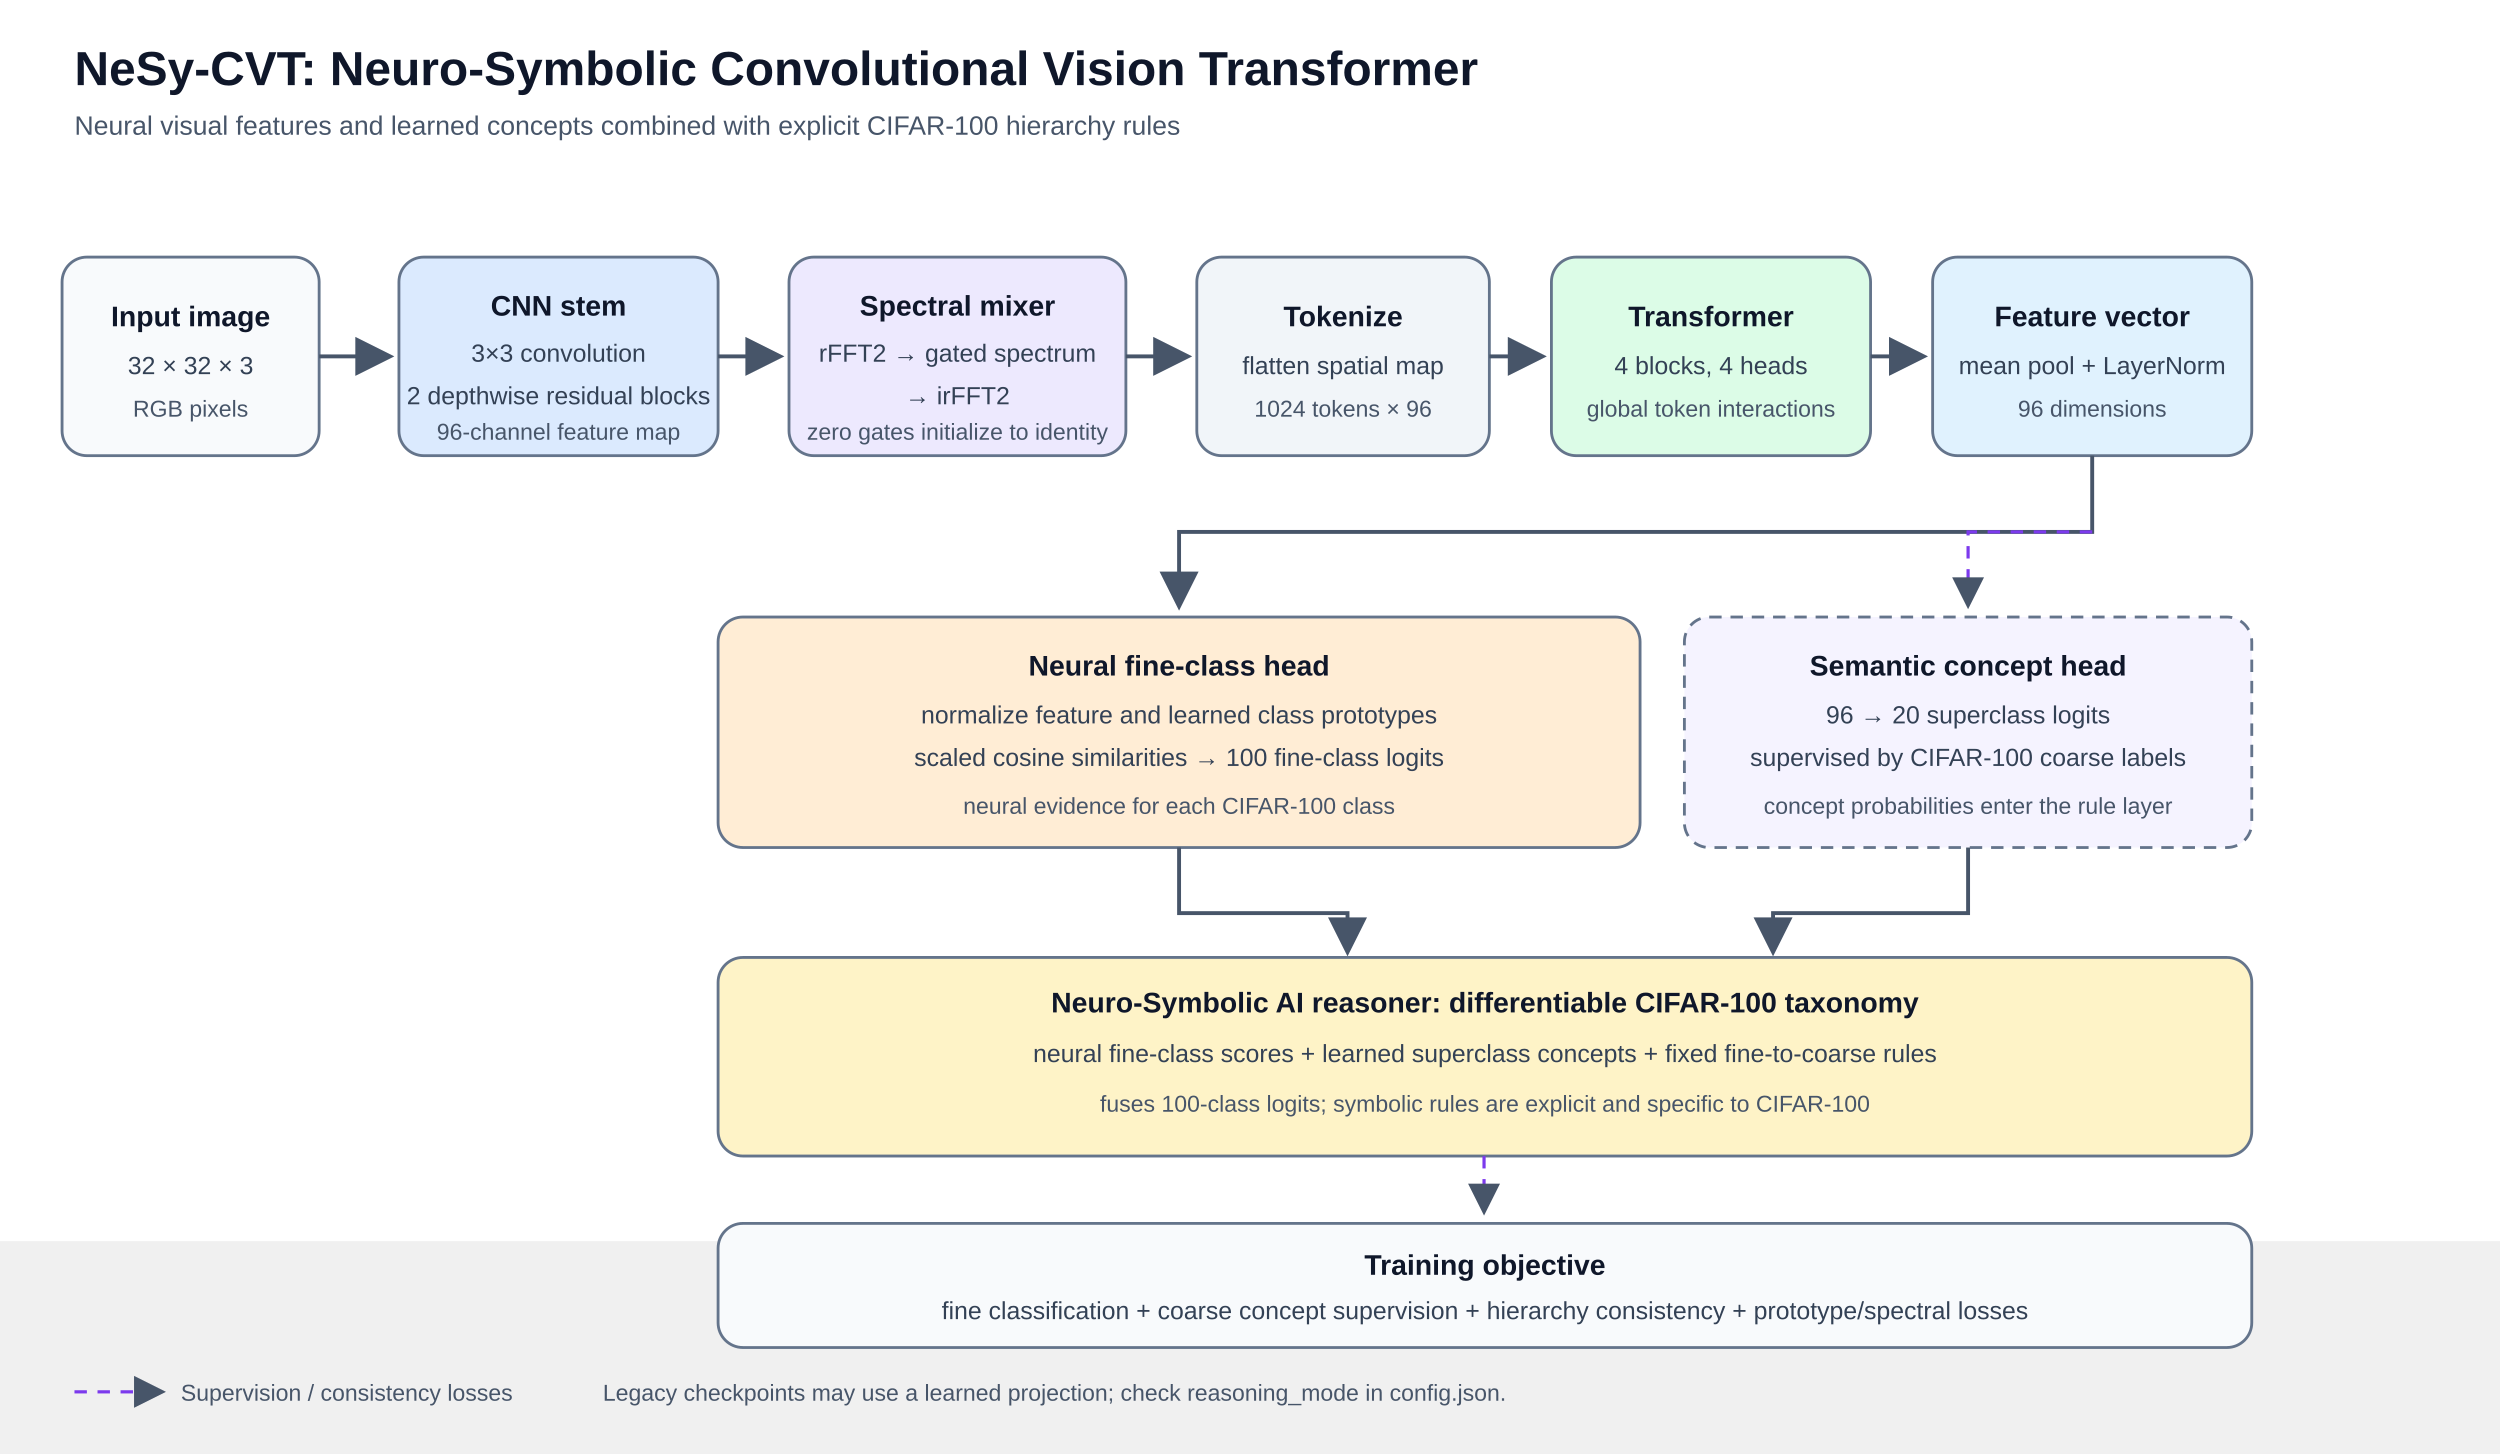
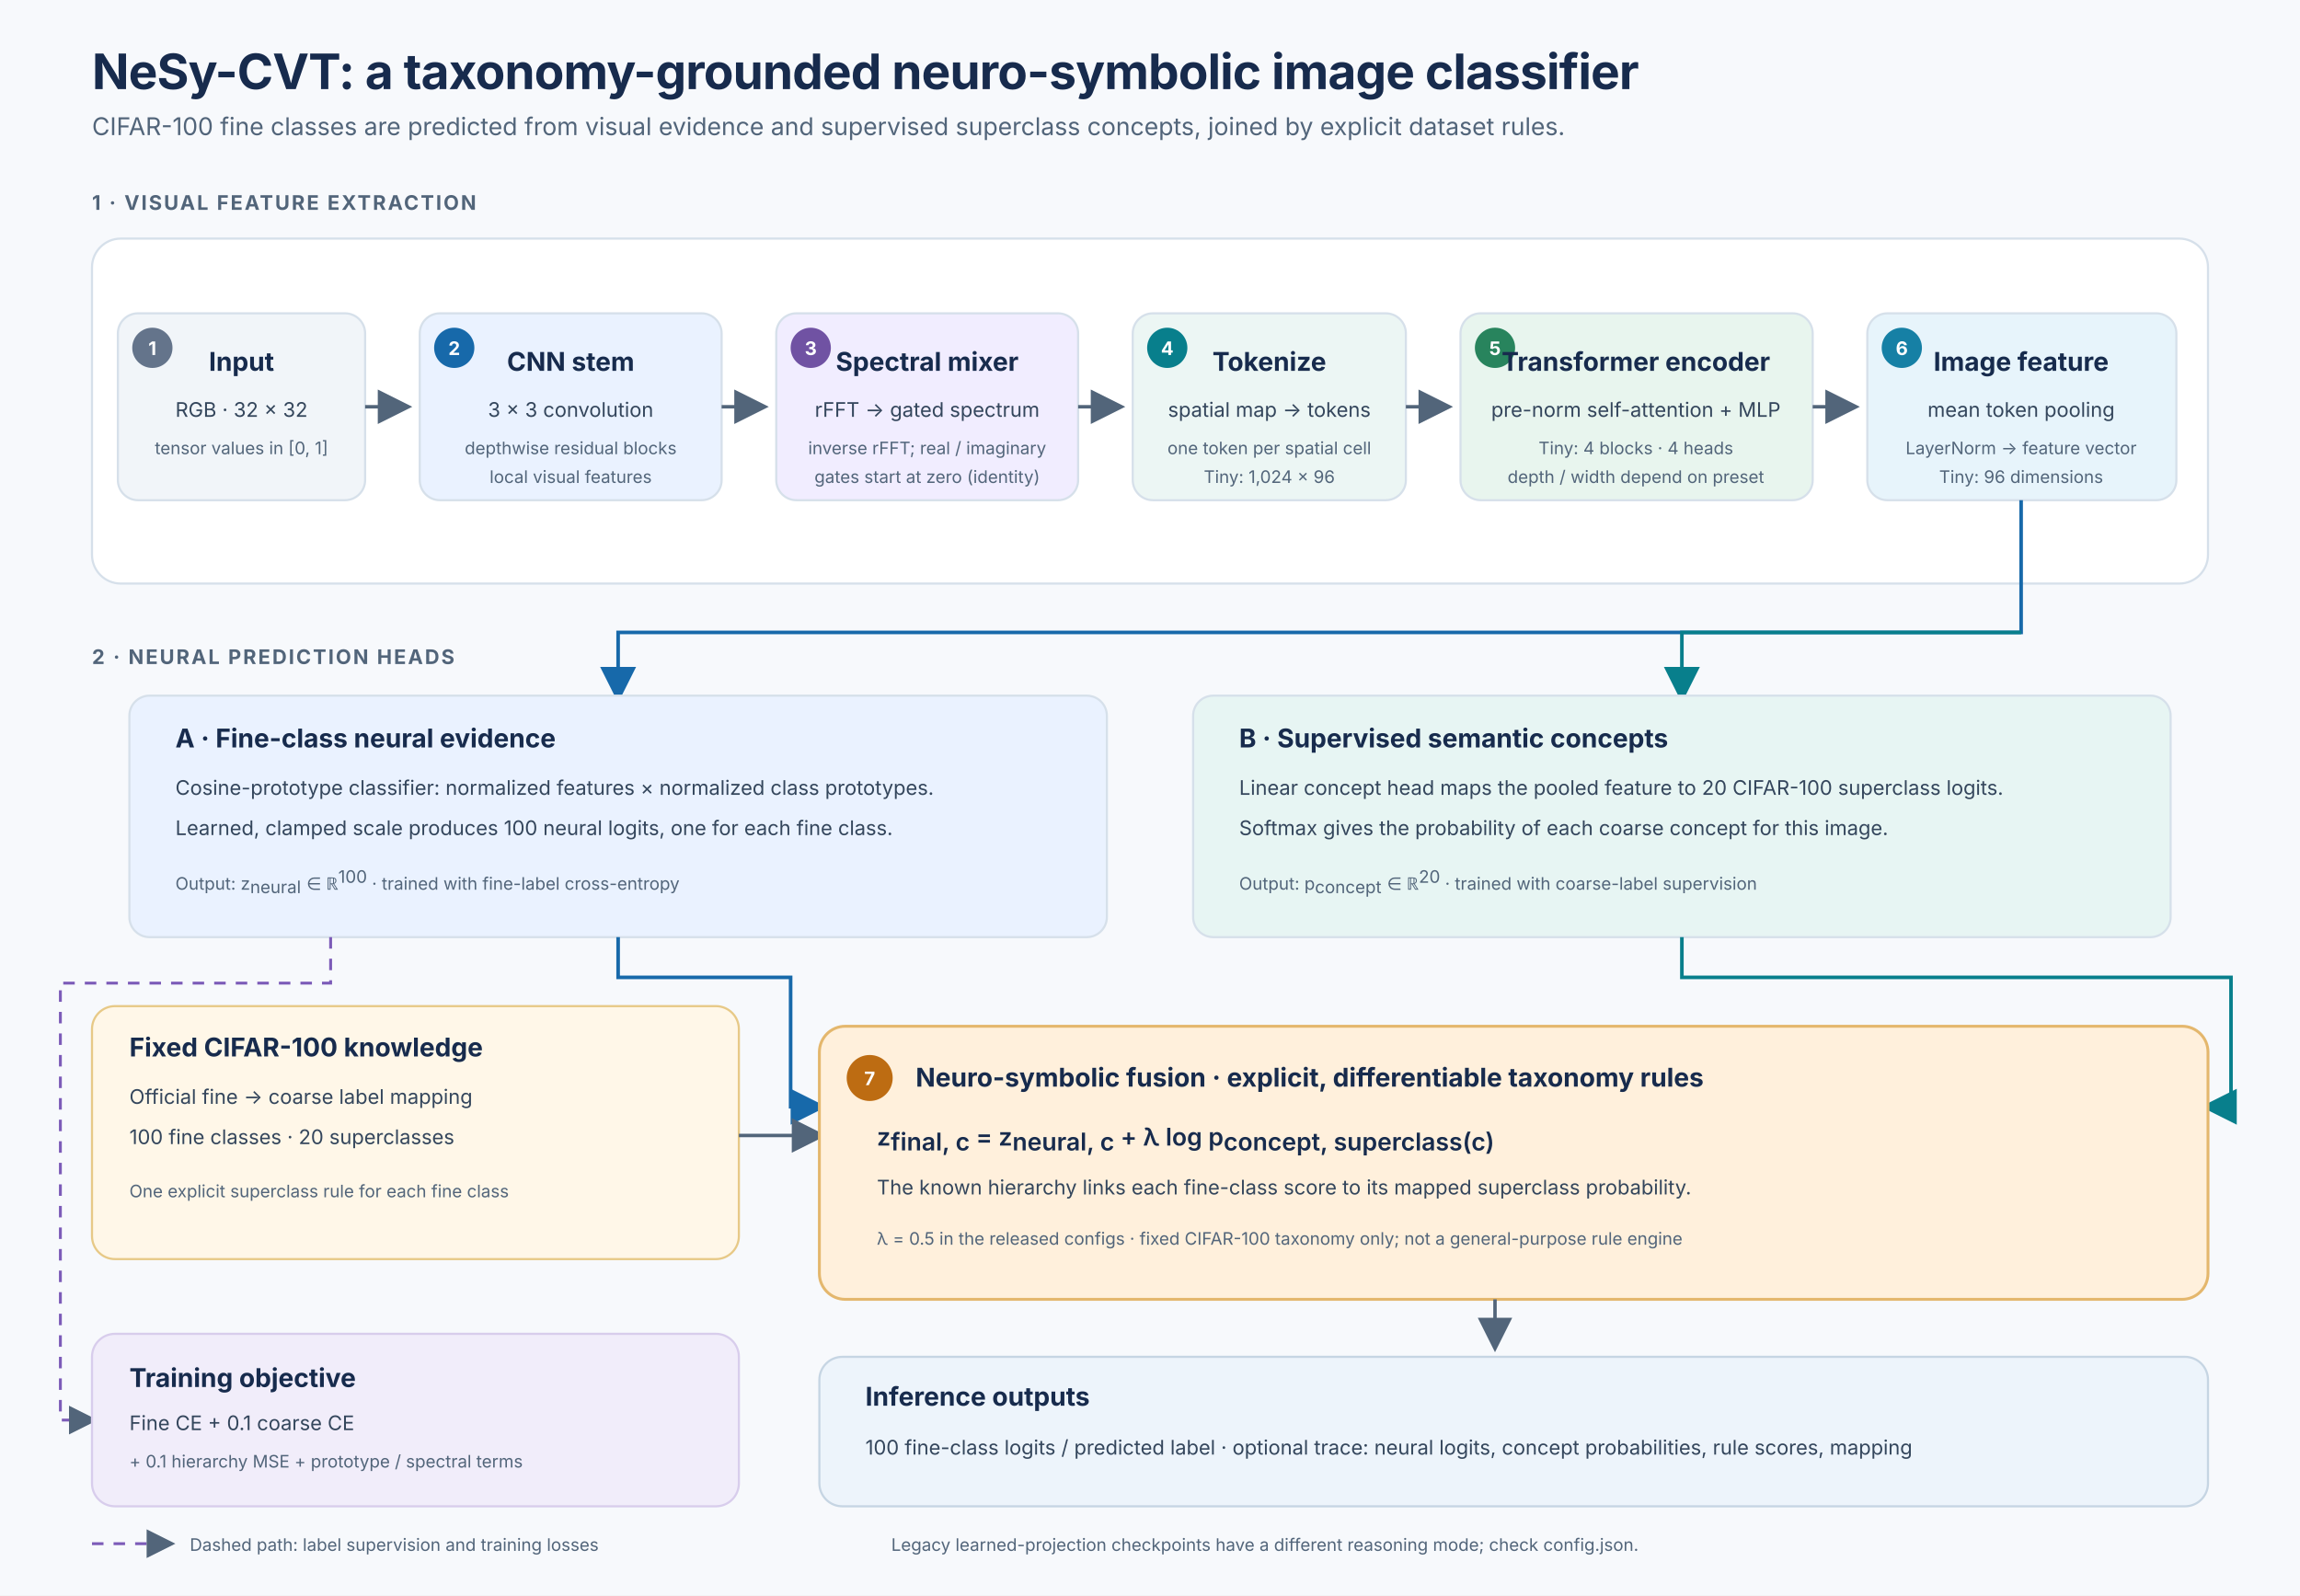
- <svg xmlns="http://www.w3.org/2000/svg" width="1410" height="820" viewBox="0 0 1410 820" role="img" aria-labelledby="title desc">
+ <svg xmlns="http://www.w3.org/2000/svg" width="1600" height="1110" viewBox="0 0 1600 1110" role="img" aria-labelledby="title desc">
  <defs>
-     <marker id="arrow" markerWidth="10" markerHeight="10" refX="8" refY="5" orient="auto" markerUnits="strokeWidth">
-       <path d="M0,0 L10,5 L0,10 z" fill="#475569" />
+     <marker id="arrow" markerWidth="10" markerHeight="10" refX="8" refY="5" orient="auto">
+       <path d="M0,0 L10,5 L0,10 Z" fill="#52657a" />
+     </marker>
+     <marker id="arrowBlue" markerWidth="10" markerHeight="10" refX="8" refY="5" orient="auto">
+       <path d="M0,0 L10,5 L0,10 Z" fill="#1769aa" />
+     </marker>
+     <marker id="arrowTeal" markerWidth="10" markerHeight="10" refX="8" refY="5" orient="auto">
+       <path d="M0,0 L10,5 L0,10 Z" fill="#087f8c" />
    </marker>
    <style>
-       .title { font: 700 27px Arial, sans-serif; fill: #0f172a; }
-       .subtitle { font: 15px Arial, sans-serif; fill: #475569; }
-       .label { font: 700 16px Arial, sans-serif; fill: #0f172a; }
-       .body { font: 14px Arial, sans-serif; fill: #334155; }
-       .small { font: 13px Arial, sans-serif; fill: #475569; }
-       .node { stroke: #64748b; stroke-width: 1.6; rx: 14; }
-       .edge { stroke: #475569; stroke-width: 2.2; fill: none; marker-end: url(#arrow); }
-       .training-edge { stroke: #7c3aed; stroke-width: 1.8; stroke-dasharray: 7 6; fill: none; marker-end: url(#arrow); }
+       text { font-family: Inter, "Segoe UI", Arial, sans-serif; fill: #172b4d; }
+       .title { font-size: 34px; font-weight: 700; letter-spacing: -0.5px; }
+       .subtitle { font-size: 17px; fill: #52657a; }
+       .section { font-size: 14px; font-weight: 700; letter-spacing: 1.3px; fill: #52657a; }
+       .number { font-size: 13px; font-weight: 700; fill: #fff; }
+       .head { font-size: 18px; font-weight: 700; }
+       .body { font-size: 14px; fill: #34465c; }
+       .small { font-size: 12px; fill: #52657a; }
+       .math { font-size: 17px; font-weight: 600; fill: #172b4d; }
+       .card { stroke: #d6e0ea; stroke-width: 1.5; rx: 14; }
+       .edge { fill: none; stroke: #52657a; stroke-width: 2.4; marker-end: url(#arrow); }
+       .blue-edge { fill: none; stroke: #1769aa; stroke-width: 2.5; marker-end: url(#arrowBlue); }
+       .teal-edge { fill: none; stroke: #087f8c; stroke-width: 2.5; marker-end: url(#arrowTeal); }
+       .supervision { fill: none; stroke: #7c5bb8; stroke-width: 2; stroke-dasharray: 8 7; marker-end: url(#arrow); }
    </style>
  </defs>
-   <rect width="1410" height="700" fill="#ffffff" />
-   <text x="42" y="48" class="title">NeSy-CVT: Neuro-Symbolic Convolutional Vision Transformer</text>
-   <text x="42" y="76" class="subtitle">Neural visual features and learned concepts combined with explicit CIFAR-100 hierarchy rules</text>
-   <rect x="35" y="145" width="145" height="112" class="node" fill="#f8fafc" />
-   <text x="107.5" y="184" text-anchor="middle" class="label">Input image</text>
-   <text x="107.5" y="211" text-anchor="middle" class="body">32 × 32 × 3</text>
-   <text x="107.5" y="235" text-anchor="middle" class="small">RGB pixels</text>
-   <path d="M180 201 H218" class="edge" />
-   <rect x="225" y="145" width="180" height="112" class="node" fill="#dbeafe" />
-   <text x="315" y="178" text-anchor="middle" class="label">CNN stem</text>
-   <text x="315" y="204" text-anchor="middle" class="body">3×3 convolution</text>
-   <text x="315" y="228" text-anchor="middle" class="body">2 depthwise residual blocks</text>
-   <text x="315" y="248" text-anchor="middle" class="small">96-channel feature map</text>
-   <path d="M405 201 H438" class="edge" />
-   <rect x="445" y="145" width="190" height="112" class="node" fill="#ede9fe" />
-   <text x="540" y="178" text-anchor="middle" class="label">Spectral mixer</text>
-   <text x="540" y="204" text-anchor="middle" class="body">rFFT2 → gated spectrum</text>
-   <text x="540" y="228" text-anchor="middle" class="body">→ irFFT2</text>
-   <text x="540" y="248" text-anchor="middle" class="small">zero gates initialize to identity</text>
-   <path d="M635 201 H668" class="edge" />
-   <rect x="675" y="145" width="165" height="112" class="node" fill="#f1f5f9" />
-   <text x="757.5" y="184" text-anchor="middle" class="label">Tokenize</text>
-   <text x="757.5" y="211" text-anchor="middle" class="body">flatten spatial map</text>
-   <text x="757.5" y="235" text-anchor="middle" class="small">1024 tokens × 96</text>
-   <path d="M840 201 H868" class="edge" />
-   <rect x="875" y="145" width="180" height="112" class="node" fill="#dcfce7" />
-   <text x="965" y="184" text-anchor="middle" class="label">Transformer</text>
-   <text x="965" y="211" text-anchor="middle" class="body">4 blocks, 4 heads</text>
-   <text x="965" y="235" text-anchor="middle" class="small">global token interactions</text>
-   <path d="M1055 201 H1083" class="edge" />
-   <rect x="1090" y="145" width="180" height="112" class="node" fill="#e0f2fe" />
-   <text x="1180" y="184" text-anchor="middle" class="label">Feature vector</text>
-   <text x="1180" y="211" text-anchor="middle" class="body">mean pool + LayerNorm</text>
-   <text x="1180" y="235" text-anchor="middle" class="small">96 dimensions</text>
-   <path d="M1180 257 V300 H665 V340" class="edge" />
-   <path d="M1180 300 H1110 V340" class="training-edge" />
-   <rect x="405" y="348" width="520" height="130" class="node" fill="#ffedd5" />
-   <text x="665" y="381" text-anchor="middle" class="label">Neural fine-class head</text>
-   <text x="665" y="408" text-anchor="middle" class="body">normalize feature and learned class prototypes</text>
-   <text x="665" y="432" text-anchor="middle" class="body">scaled cosine similarities → 100 fine-class logits</text>
-   <text x="665" y="459" text-anchor="middle" class="small">neural evidence for each CIFAR-100 class</text>
-   <rect x="950" y="348" width="320" height="130" class="node" fill="#f5f3ff" stroke-dasharray="7 5" />
-   <text x="1110" y="381" text-anchor="middle" class="label">Semantic concept head</text>
-   <text x="1110" y="408" text-anchor="middle" class="body">96 → 20 superclass logits</text>
-   <text x="1110" y="432" text-anchor="middle" class="body">supervised by CIFAR-100 coarse labels</text>
-   <text x="1110" y="459" text-anchor="middle" class="small">concept probabilities enter the rule layer</text>
-   <path d="M665 478 V515 H760 V535" class="edge" />
-   <path d="M1110 478 V515 H1000 V535" class="edge" />
-   <rect x="405" y="540" width="865" height="112" class="node" fill="#fef3c7" />
-   <text x="837.5" y="571" text-anchor="middle" class="label">Neuro-Symbolic AI reasoner: differentiable CIFAR-100 taxonomy</text>
-   <text x="837.5" y="599" text-anchor="middle" class="body">neural fine-class scores + learned superclass concepts + fixed fine-to-coarse rules</text>
-   <text x="837.5" y="627" text-anchor="middle" class="small">fuses 100-class logits; symbolic rules are explicit and specific to CIFAR-100</text>
-   <path d="M837 652 V682" class="training-edge" />
-   <rect x="405" y="690" width="865" height="70" class="node" fill="#f8fafc" />
-   <text x="837.5" y="719" text-anchor="middle" class="label">Training objective</text>
-   <text x="837.5" y="744" text-anchor="middle" class="body">fine classification + coarse concept supervision + hierarchy consistency + prototype/spectral losses</text>
-   <line x1="42" y1="785" x2="90" y2="785" class="training-edge" />
-   <text x="102" y="790" class="small">Supervision / consistency losses</text>
-   <text x="340" y="790" class="small">Legacy checkpoints may use a learned projection; check reasoning_mode in config.json.</text>
+   <rect width="1600" height="1110" fill="#f7f9fc" />
+   <text x="64" y="62" class="title">NeSy-CVT: a taxonomy-grounded neuro-symbolic image classifier</text>
+   <text x="64" y="94" class="subtitle">CIFAR-100 fine classes are predicted from visual evidence and supervised superclass concepts, joined by explicit dataset rules.</text>
+   <text x="64" y="146" class="section">1 · VISUAL FEATURE EXTRACTION</text>
+   <rect x="64" y="166" width="1472" height="240" rx="20" fill="#ffffff" stroke="#d6e0ea" stroke-width="1.5" />
+   <g>
+     <rect x="82" y="218" width="172" height="130" class="card" fill="#f1f5f9" />
+     <circle cx="106" cy="242" r="14" fill="#64748b" />
+     <text x="106" y="247" text-anchor="middle" class="number">1</text>
+     <text x="168" y="258" text-anchor="middle" class="head">Input</text>
+     <text x="168" y="290" text-anchor="middle" class="body">RGB · 32 × 32</text>
+     <text x="168" y="316" text-anchor="middle" class="small">tensor values in [0, 1]</text>
+     <path d="M254 283 H282" class="edge" />
+     <rect x="292" y="218" width="210" height="130" class="card" fill="#eaf2ff" />
+     <circle cx="316" cy="242" r="14" fill="#1769aa" />
+     <text x="316" y="247" text-anchor="middle" class="number">2</text>
+     <text x="397" y="258" text-anchor="middle" class="head">CNN stem</text>
+     <text x="397" y="290" text-anchor="middle" class="body">3 × 3 convolution</text>
+     <text x="397" y="316" text-anchor="middle" class="small">depthwise residual blocks</text>
+     <text x="397" y="336" text-anchor="middle" class="small">local visual features</text>
+     <path d="M502 283 H530" class="edge" />
+     <rect x="540" y="218" width="210" height="130" class="card" fill="#f1edff" />
+     <circle cx="564" cy="242" r="14" fill="#7052a3" />
+     <text x="564" y="247" text-anchor="middle" class="number">3</text>
+     <text x="645" y="258" text-anchor="middle" class="head">Spectral mixer</text>
+     <text x="645" y="290" text-anchor="middle" class="body">rFFT → gated spectrum</text>
+     <text x="645" y="316" text-anchor="middle" class="small">inverse rFFT; real / imaginary</text>
+     <text x="645" y="336" text-anchor="middle" class="small">gates start at zero (identity)</text>
+     <path d="M750 283 H778" class="edge" />
+     <rect x="788" y="218" width="190" height="130" class="card" fill="#ecf6f4" />
+     <circle cx="812" cy="242" r="14" fill="#087f8c" />
+     <text x="812" y="247" text-anchor="middle" class="number">4</text>
+     <text x="883" y="258" text-anchor="middle" class="head">Tokenize</text>
+     <text x="883" y="290" text-anchor="middle" class="body">spatial map → tokens</text>
+     <text x="883" y="316" text-anchor="middle" class="small">one token per spatial cell</text>
+     <text x="883" y="336" text-anchor="middle" class="small">Tiny: 1,024 × 96</text>
+     <path d="M978 283 H1006" class="edge" />
+     <rect x="1016" y="218" width="245" height="130" class="card" fill="#e8f5ee" />
+     <circle cx="1040" cy="242" r="14" fill="#28845d" />
+     <text x="1040" y="247" text-anchor="middle" class="number">5</text>
+     <text x="1138" y="258" text-anchor="middle" class="head">Transformer encoder</text>
+     <text x="1138" y="290" text-anchor="middle" class="body">pre-norm self-attention + MLP</text>
+     <text x="1138" y="316" text-anchor="middle" class="small">Tiny: 4 blocks · 4 heads</text>
+     <text x="1138" y="336" text-anchor="middle" class="small">depth / width depend on preset</text>
+     <path d="M1261 283 H1289" class="edge" />
+     <rect x="1299" y="218" width="215" height="130" class="card" fill="#e7f4fb" />
+     <circle cx="1323" cy="242" r="14" fill="#1680a5" />
+     <text x="1323" y="247" text-anchor="middle" class="number">6</text>
+     <text x="1406" y="258" text-anchor="middle" class="head">Image feature</text>
+     <text x="1406" y="290" text-anchor="middle" class="body">mean token pooling</text>
+     <text x="1406" y="316" text-anchor="middle" class="small">LayerNorm → feature vector</text>
+     <text x="1406" y="336" text-anchor="middle" class="small">Tiny: 96 dimensions</text>
+   </g>
+   <path d="M1406 348 V440 H430 V484" class="blue-edge" />
+   <path d="M1406 440 H1170 V484" class="teal-edge" />
+   <text x="64" y="462" class="section">2 · NEURAL PREDICTION HEADS</text>
+   <rect x="90" y="484" width="680" height="168" class="card" fill="#eaf2ff" />
+   <text x="122" y="520" class="head">A · Fine-class neural evidence</text>
+   <text x="122" y="553" class="body">Cosine-prototype classifier: normalized features × normalized class prototypes.</text>
+   <text x="122" y="581" class="body">Learned, clamped scale produces 100 neural logits, one for each fine class.</text>
+   <text x="122" y="619" class="small">Output: z<tspan baseline-shift="sub">neural</tspan> ∈ ℝ<tspan baseline-shift="super">100</tspan> · trained with fine-label cross-entropy</text>
+   <rect x="830" y="484" width="680" height="168" class="card" fill="#e7f5f3" />
+   <text x="862" y="520" class="head">B · Supervised semantic concepts</text>
+   <text x="862" y="553" class="body">Linear concept head maps the pooled feature to 20 CIFAR-100 superclass logits.</text>
+   <text x="862" y="581" class="body">Softmax gives the probability of each coarse concept for this image.</text>
+   <text x="862" y="619" class="small">Output: p<tspan baseline-shift="sub">concept</tspan> ∈ ℝ<tspan baseline-shift="super">20</tspan> · trained with coarse-label supervision</text>
+   <path d="M430 652 V680 H550 V770 H570" class="blue-edge" />
+   <path d="M1170 652 V680 H1552 V770 H1536" class="teal-edge" />
+   <rect x="64" y="700" width="450" height="176" rx="16" fill="#fff7e8" stroke="#e7c987" stroke-width="1.5" />
+   <text x="90" y="735" class="head">Fixed CIFAR-100 knowledge</text>
+   <text x="90" y="768" class="body">Official fine → coarse label mapping</text>
+   <text x="90" y="796" class="body">100 fine classes · 20 superclasses</text>
+   <text x="90" y="833" class="small">One explicit superclass rule for each fine class</text>
+   <path d="M514 790 H570" class="edge" />
+   <rect x="570" y="714" width="966" height="190" rx="18" fill="#fff0dc" stroke="#e4b76d" stroke-width="2" />
+   <circle cx="605" cy="750" r="16" fill="#bd6c12" />
+   <text x="605" y="755" text-anchor="middle" class="number">7</text>
+   <text x="637" y="756" class="head">Neuro-symbolic fusion · explicit, differentiable taxonomy rules</text>
+   <text x="610" y="797" class="math">z<tspan baseline-shift="sub">final, c</tspan> = z<tspan baseline-shift="sub">neural, c</tspan> + λ log p<tspan baseline-shift="sub">concept, superclass(c)</tspan>
+   </text>
+   <text x="610" y="831" class="body">The known hierarchy links each fine-class score to its mapped superclass probability.</text>
+   <text x="610" y="866" class="small">λ = 0.5 in the released configs · fixed CIFAR-100 taxonomy only; not a general-purpose rule engine</text>
+   <path d="M1040 904 V936" class="edge" />
+   <rect x="570" y="944" width="966" height="104" rx="16" fill="#edf4fb" stroke="#c6d5e3" stroke-width="1.5" />
+   <text x="602" y="978" class="head">Inference outputs</text>
+   <text x="602" y="1012" class="body">100 fine-class logits / predicted label · optional trace: neural logits, concept probabilities, rule scores, mapping</text>
+   <path d="M230 652 V684 H42 V988 H64" class="supervision" />
+   <rect x="64" y="928" width="450" height="120" rx="16" fill="#f1edfa" stroke="#d8cdec" stroke-width="1.5" />
+   <text x="90" y="965" class="head">Training objective</text>
+   <text x="90" y="995" class="body">Fine CE + 0.1 coarse CE</text>
+   <text x="90" y="1021" class="small">+ 0.1 hierarchy MSE + prototype / spectral terms</text>
+   <line x1="64" y1="1074" x2="118" y2="1074" class="supervision" />
+   <text x="132" y="1079" class="small">Dashed path: label supervision and training losses</text>
+   <text x="620" y="1079" class="small">Legacy learned-projection checkpoints have a different reasoning mode; check config.json.</text>
</svg>
